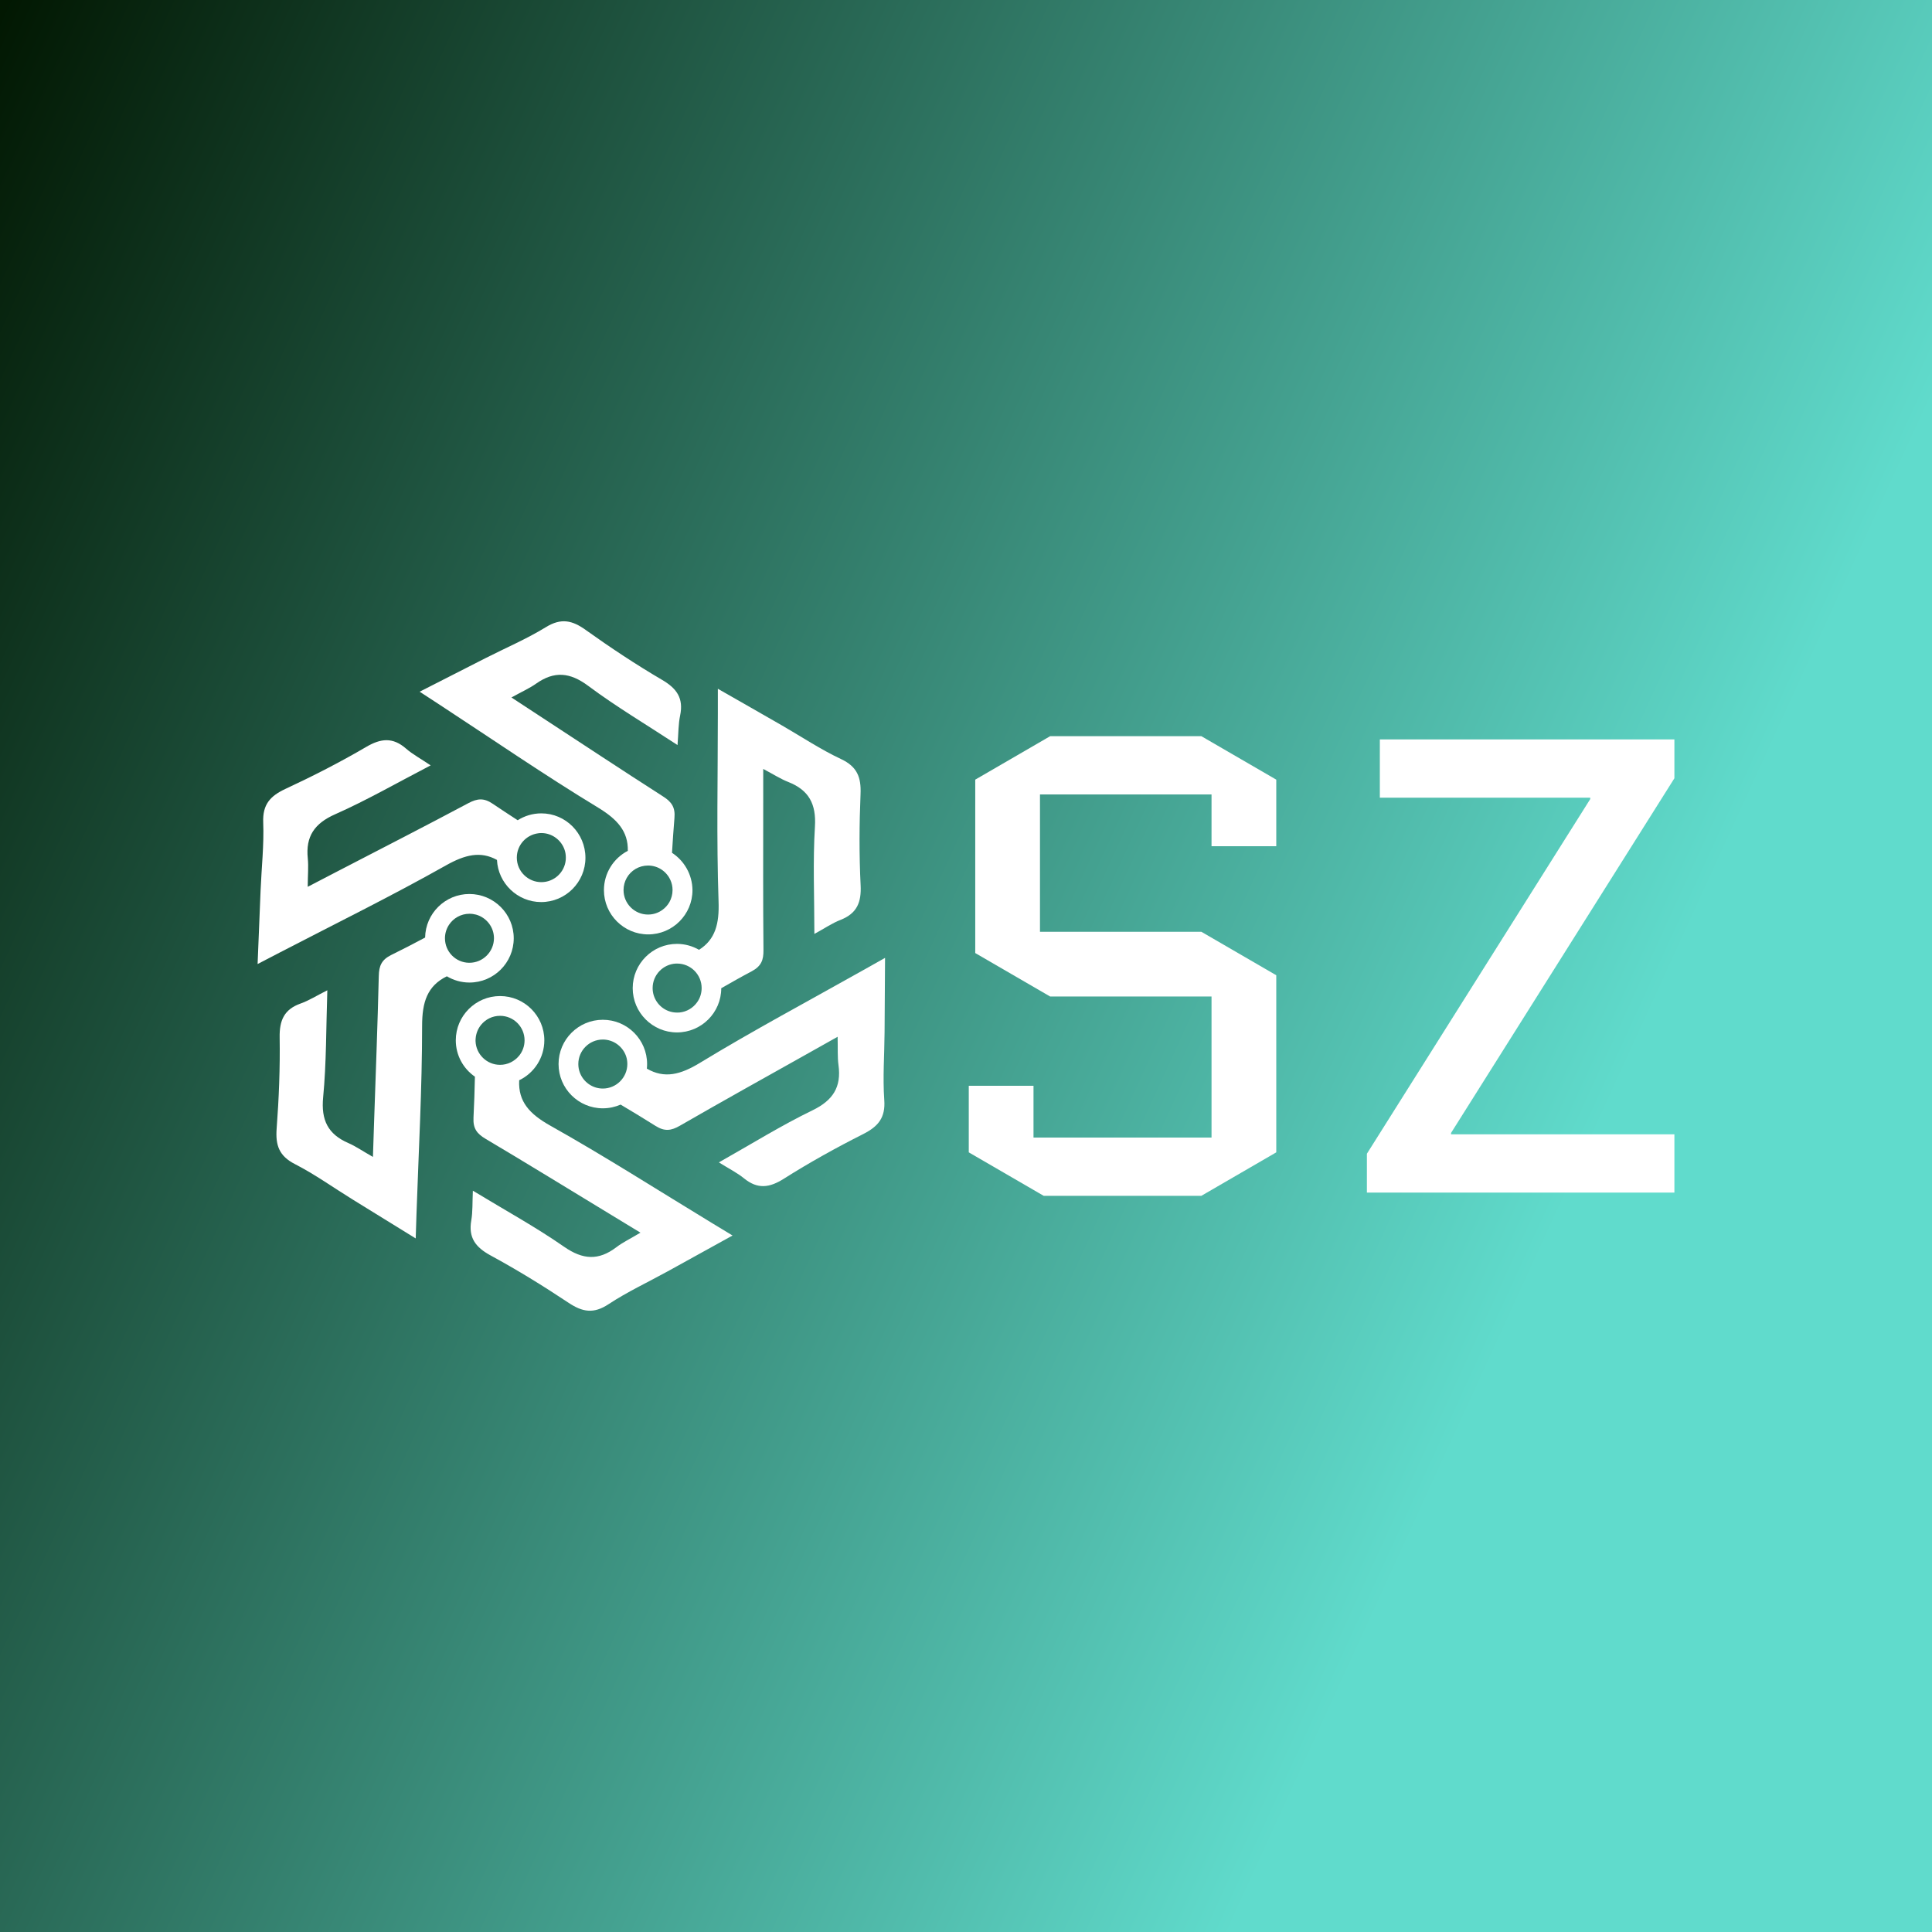
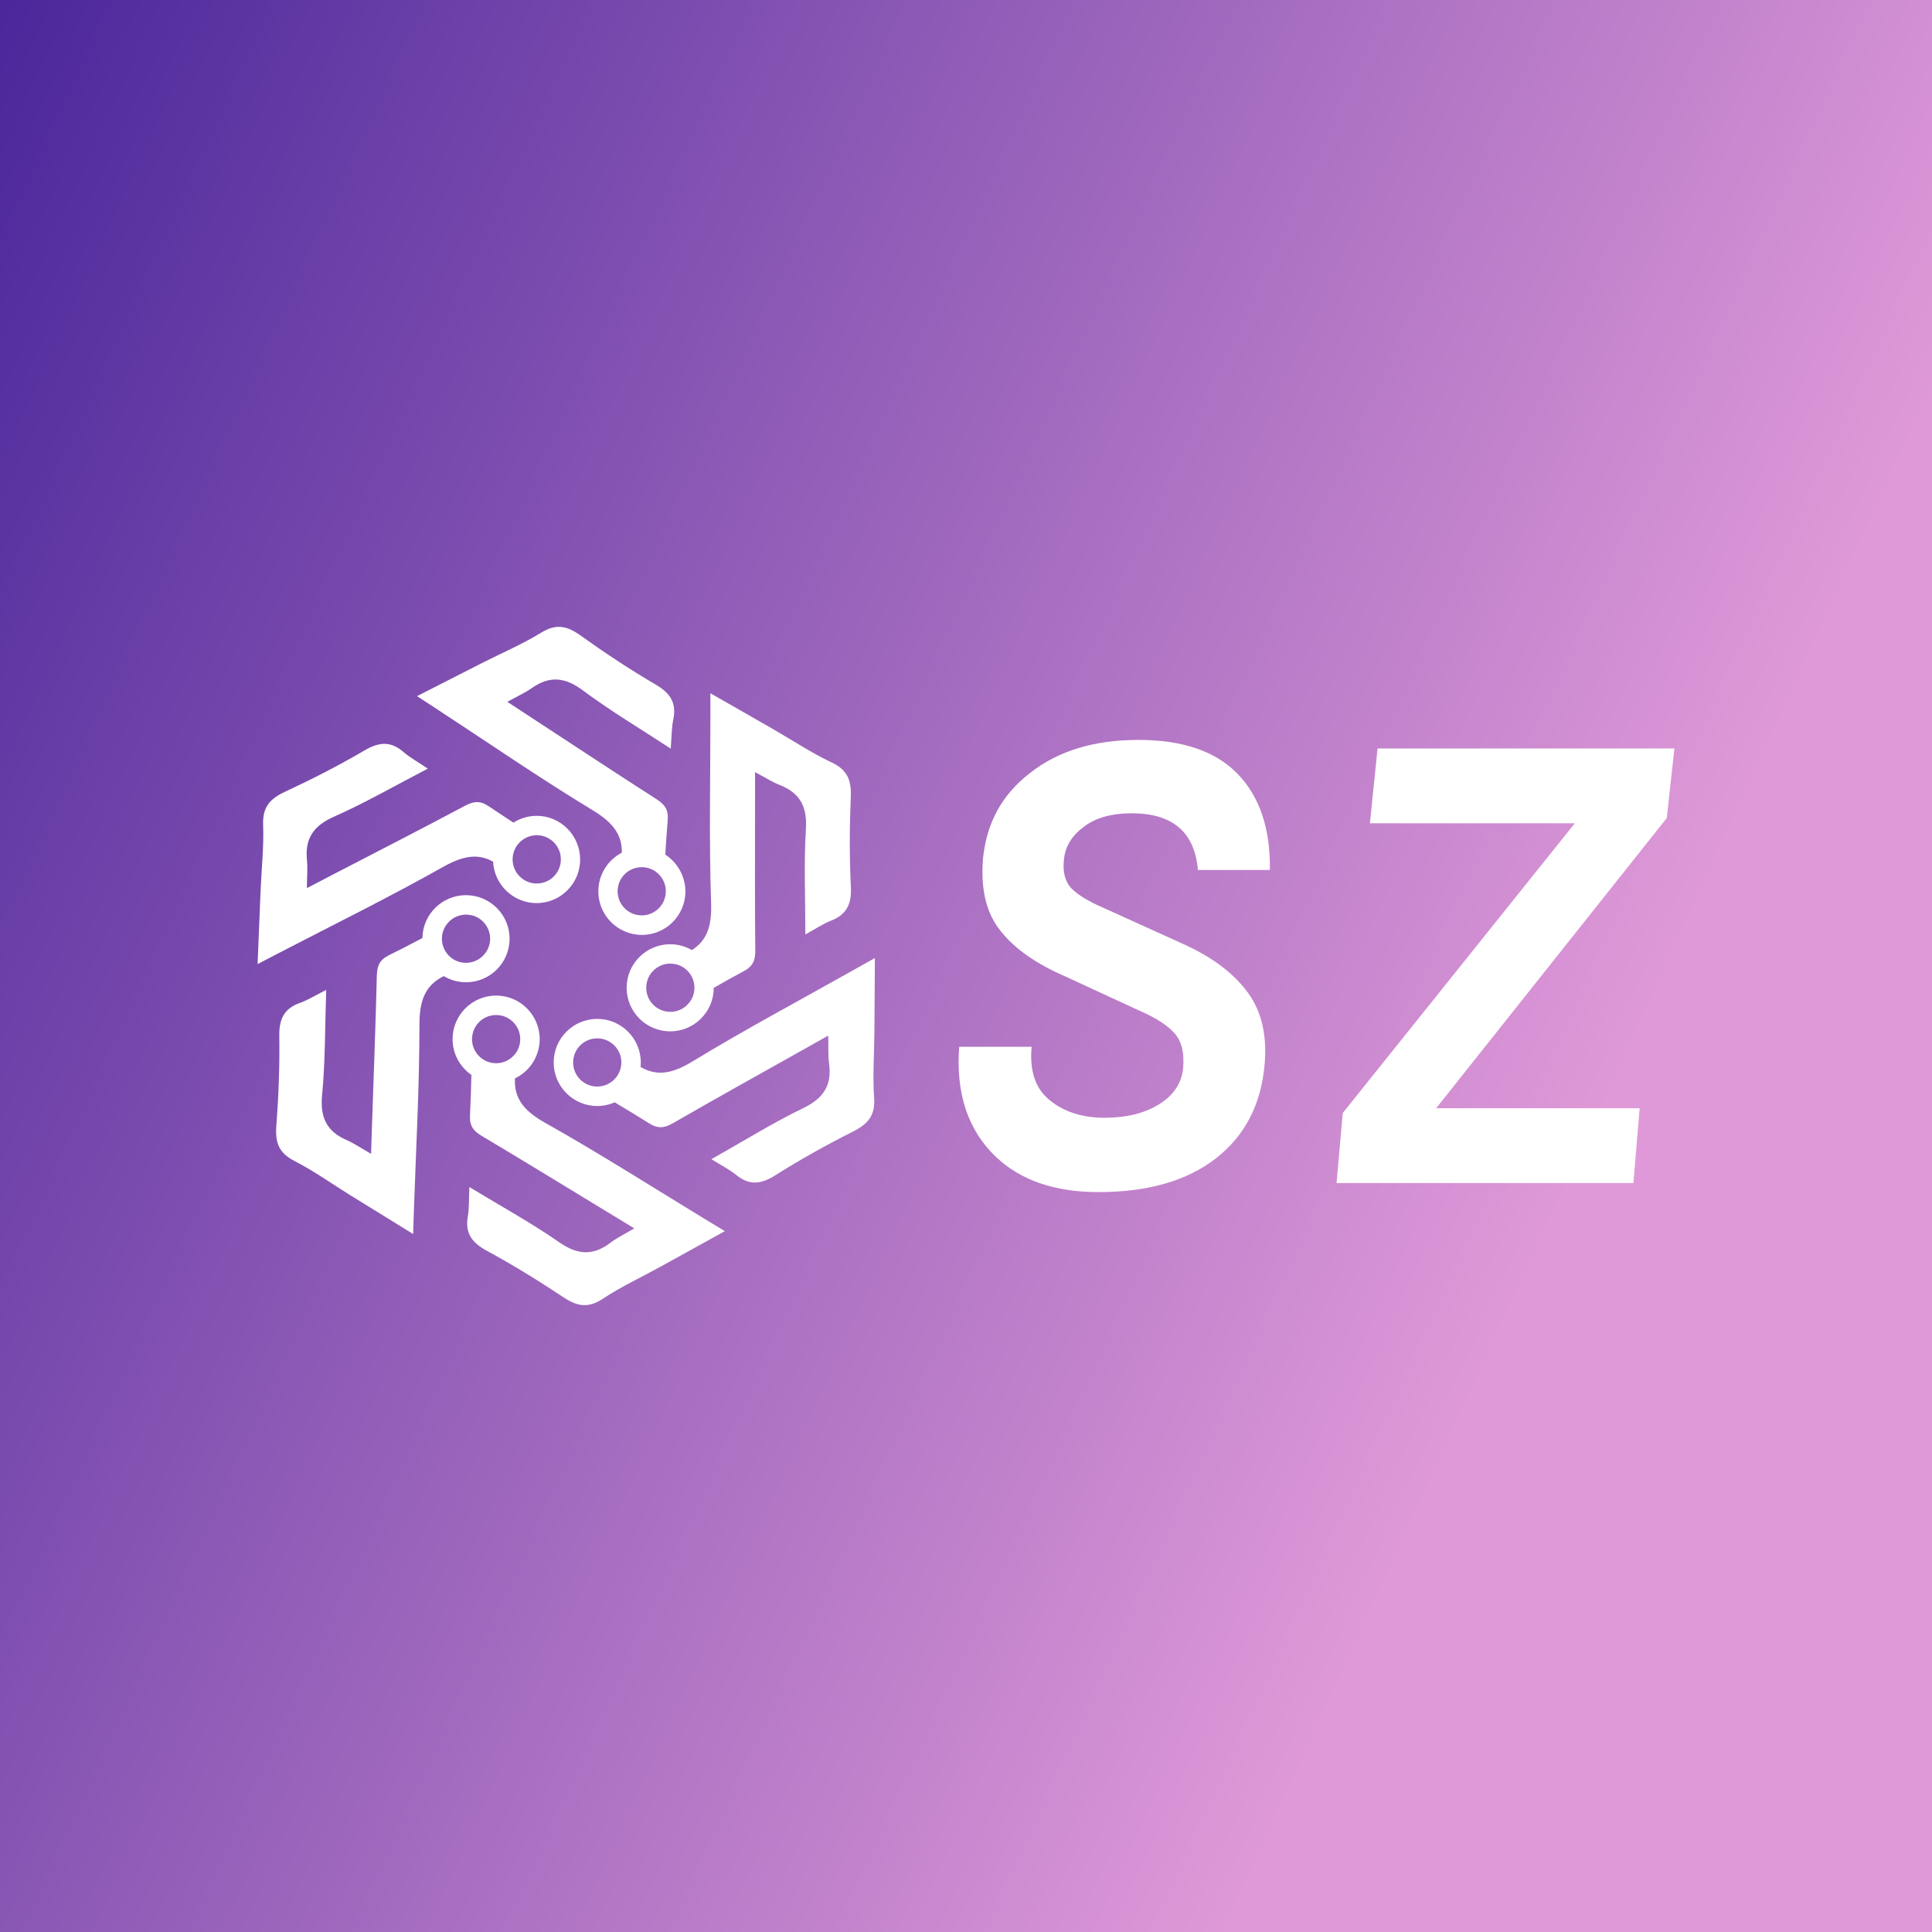
<svg xmlns="http://www.w3.org/2000/svg" data-v-fde0c5aa="" viewBox="0 0 300 300" class="iconLeft">
  <defs data-v-fde0c5aa="">
-     <linearGradient data-v-fde0c5aa="" gradientTransform="rotate(25)" id="36d3f0a6-04f2-4750-a064-1e6010e5874b" x1="0%" y1="0%" x2="100%" y2="0%">
-       <stop data-v-fde0c5aa="" offset="0%" stop-color="#021802" stop-opacity="1" />
-       <stop data-v-fde0c5aa="" offset="100%" stop-color="#60DBCC" stop-opacity="1" />
+     <linearGradient data-v-fde0c5aa="" gradientTransform="rotate(25)" id="144d4ca2-fd64-46d2-9a51-dc93e40c82fb" x1="0%" y1="0%" x2="100%" y2="0%">
+       <stop data-v-fde0c5aa="" offset="0%" stop-color="#4B279B" stop-opacity="1" />
+       <stop data-v-fde0c5aa="" offset="100%" stop-color="#DF99D8" stop-opacity="1" />
    </linearGradient>
  </defs>
-   <rect data-v-fde0c5aa="" fill="url(#36d3f0a6-04f2-4750-a064-1e6010e5874b)" x="0" y="0" width="300px" height="300px" class="logo-background-square" />
+   <rect data-v-fde0c5aa="" fill="url(#144d4ca2-fd64-46d2-9a51-dc93e40c82fb)" x="0" y="0" width="300px" height="300px" class="logo-background-square" />
  <defs data-v-fde0c5aa="" />
-   <g data-v-fde0c5aa="" id="a461b486-2eac-4b50-b099-04d47b551706" fill="#ffffff" transform="matrix(7.180208,0,0,7.180208,142.3882,78.34152)">
-     <path d="M1.26 9.70L2.88 10.64L6.37 10.64L6.37 13.69L2.52 13.69L2.52 12.57L1.12 12.57L1.12 14.01L2.74 14.95L6.15 14.95L7.77 14.01L7.77 10.18L6.15 9.24L2.66 9.24L2.66 6.27L6.37 6.27L6.37 7.39L7.77 7.39L7.77 5.95L6.15 5.01L2.88 5.01L1.26 5.95ZM10.01 6.34L14.56 6.34L14.56 6.37L9.73 14.04L9.73 14.88L16.38 14.88L16.38 13.62L11.55 13.62L11.55 13.59L16.38 5.92L16.38 5.08L10.01 5.08Z" />
+   <g data-v-fde0c5aa="" id="d8229113-6cc4-445e-8ae5-26179ce57a55" fill="#ffffff" transform="matrix(7.39889,0,0,7.39889,140.9519,88.7002)">
+     <path d="M7.60 6.27L6.09 6.27Q5.99 5.08 4.70 5.08L4.70 5.08Q4.07 5.08 3.70 5.36Q3.32 5.64 3.28 6.04Q3.23 6.44 3.44 6.66Q3.65 6.87 4.12 7.07L4.12 7.07L5.84 7.85Q6.72 8.26 7.15 8.86Q7.57 9.45 7.49 10.35L7.49 10.35Q7.38 11.61 6.47 12.32Q5.56 13.03 4.00 13.03L4.00 13.03Q2.63 13.03 1.85 12.29L1.85 12.29Q0.97 11.45 1.08 9.98L1.08 9.98L2.60 9.98Q2.53 10.75 2.99 11.11Q3.44 11.47 4.13 11.47Q4.82 11.47 5.27 11.19Q5.73 10.91 5.78 10.43Q5.82 9.95 5.61 9.71Q5.40 9.46 4.90 9.24L4.90 9.24L3.32 8.51Q2.39 8.11 1.95 7.55Q1.50 7.00 1.58 6.03L1.58 6.03Q1.69 4.91 2.56 4.24L2.56 4.24Q3.44 3.54 4.84 3.54Q6.24 3.54 6.93 4.26Q7.62 4.98 7.60 6.27L7.60 6.27ZM9.00 12.84L9.13 11.37L14 5.29L9.70 5.29L9.86 3.72L16.09 3.72L15.93 5.18L11.09 11.27L15.36 11.27L15.23 12.84L9.00 12.84Z" />
  </g>
  <defs data-v-fde0c5aa="" />
-   <g data-v-fde0c5aa="" id="a3aee804-9500-48ac-bd9e-03e31738e83a" stroke="none" fill="#ffffff" transform="matrix(0.1227542,0,0,0.1227542,27.34404,88.6133)">
+   <g data-v-fde0c5aa="" id="63cfd4aa-3a7c-4f7f-a263-f050fe38cedc" stroke="none" fill="#ffffff" transform="matrix(0.1207663,0,0,0.1207663,27.54899,89.60741)">
    <path d="M371 409c-30.6 0-55.5 24.6-56 55.1-14.4 7.7-28.5 15-42.8 22-12.3 6.1-15.5 13.7-15.8 26.5-1.5 62.1-3.9 124.2-6 186.3-.4 12.7-.8 25.4-1.4 42.7-13.2-7.5-21.8-13.5-31.2-17.6-25.8-11.2-34.5-29.1-31.8-57.7 4.2-43.6 3.7-87.6 5.3-135.5-13.7 6.9-23.3 13-33.7 16.7-20.9 7.4-27 21.3-26.6 43 .6 38.4-.9 76.9-3.8 115.1-1.6 21.2 3 34.8 23.2 45.1 25.3 13 48.7 29.8 73 44.8 25.3 15.7 50.7 31.3 79.7 49.2.5-13.7.8-22.5 1-31.2 2.7-79.2 7.1-158.5 7.1-237.7 0-29.9 6.4-50.5 31.3-62.7 8.4 5 18.2 7.9 28.6 7.9 30.9 0 56-25.1 56-56s-25.2-56-56.1-56zm0 87h-.4c-16.9-.2-30.5-14-30.5-31 0-6.3 1.9-12.1 5.1-17 5.5-8.4 15.1-14 25.9-14h.1c2.9 0 5.6.4 8.3 1.1 13 3.7 22.6 15.7 22.6 29.9-.1 17.1-14 31-31.1 31z" />
    <path d="M462 307c-11 0-21.2 3.2-29.9 8.7-10.7-6.9-21.1-13.8-31.5-20.8-11.3-7.7-19.6-6.8-30.9-.8-54.8 29.2-110.1 57.5-165.3 86.1-11.3 5.9-22.5 11.7-37.9 19.7.1-15.2 1.1-25.6.1-35.8-2.9-27.9 8.4-44.4 34.7-56 40-17.7 78.1-39.7 120.7-61.8-12.7-8.6-22.7-13.9-31.1-21.2-16.7-14.6-31.8-13.1-50.5-2.1-33.1 19.4-67.4 36.9-102.2 53.1-19.2 9-28.9 19.7-28 42.3 1.1 28.5-2.1 57-3.3 85.6-1.3 29.8-2.4 59.6-3.8 93.6 12.1-6.3 19.9-10.3 27.7-14.4 70.3-36.5 141.6-71.5 210.6-110.4 24-13.5 43.7-18.4 64.5-6.9 1.4 29.6 26 53.3 55.9 53.3 30.9 0 56-25.1 56-56S492.9 307 462 307zm30.9 58.8c-1.4 15.8-14.7 28.2-30.9 28.2-8.3 0-15.9-3.3-21.5-8.7-5.9-5.6-9.5-13.6-9.5-22.3 0-15.8 11.8-28.8 27.1-30.8 1.3-.2 2.6-.3 3.9-.3 13.7 0 25.4 9 29.5 21.4 1 3 1.5 6.3 1.5 9.6 0 1 0 2-.1 2.9zM677 824.7c-67.8-41.2-134.6-83.9-203.7-122.7-25.9-14.6-40.7-30.1-39.3-57.4 18.8-9 31.8-28.3 31.8-50.5 0-30.9-25.1-56-56-56s-56 25.1-56 56c0 19.1 9.6 35.9 24.2 46-.4 17.7-.9 34.8-1.8 51.8-.7 13.7 4.3 20.3 15.3 26.8 53.4 31.7 106.3 64.3 159.4 96.5 10.8 6.6 21.7 13.2 36.5 22.2-13 7.8-22.5 12.3-30.6 18.5-22.4 17-42.3 15.8-65.9-.6-35.9-25-74.5-46.1-115.5-71-.7 15.3-.1 26.7-2 37.6-3.8 21.8 5.3 33.9 24.4 44.3 33.7 18.3 66.5 38.5 98.5 59.8 17.7 11.8 31.8 14.4 50.7 1.9 23.8-15.7 49.9-27.8 74.9-41.6 26.1-14.4 52.2-28.8 82-45.3-11.9-7.2-19.4-11.8-26.9-16.3zM409.8 625.1c-16.7 0-30.4-13.3-31-29.9v-1.1c0-.7 0-1.3.1-2v-.2c.5-6.6 3-12.6 6.9-17.4 5.7-7 14.3-11.4 24-11.4 17.1 0 31 13.9 31 31 0 7.4-2.6 14.3-7 19.6-5.8 7-14.4 11.4-24 11.4z" />
    <path d="M896.8 489.8c-11.9 6.7-19.6 11-27.2 15.3-69.1 38.9-139.1 76.2-206.8 117.4-24.6 15-44.9 20.4-67.3 7.4.2-1.9.3-3.8.3-5.8 0-30.9-25.1-56-56-56s-56 25.1-56 56 25.1 56 56 56c8 0 15.6-1.7 22.5-4.7 15.1 9 29.7 17.8 44.1 26.9 11.6 7.3 19.8 6.2 30.9-.2 53.8-31 108.1-61.2 162.3-91.6 11.1-6.2 22.1-12.5 37.2-20.9.4 15.2-.3 25.6 1.1 35.8 3.8 27.8-6.9 44.6-32.8 57.2-39.4 19.1-76.7 42.3-118.5 65.9 13 8.1 23.2 13.2 31.8 20.2 17.2 14 32.2 12 50.5.4 32.4-20.5 66.1-39.2 100.4-56.5 18.9-9.6 28.2-20.7 26.5-43.2-2-28.4.2-57.1.4-85.7.2-30.1.3-59.9.6-93.9zm-357 165.3c-13.2 0-24.5-8.3-29-20-1.3-3.4-2-7.1-2-11 0-17.1 13.9-31 31-31 13.7 0 25.4 9 29.5 21.3 1 3 1.5 6.3 1.5 9.7 0 17.1-14 31-31 31z" />
    <path d="M865.9 397.8c-1.9-38.3-1.7-76.8-.1-115.2.9-21.2-4.2-34.7-24.7-44.3-25.8-12.1-49.7-28.1-74.5-42.4-25.8-14.9-51.8-29.6-81.3-46.5v31.3c0 79.3-1.8 158.6.9 237.8 1 28-4 48-24.7 61.1-8.2-4.7-17.8-7.5-27.9-7.5-30.9 0-56 25.1-56 56s25.1 56 56 56 56-25.1 56-55.9c12.9-7.4 25.6-14.6 38.5-21.4 12.1-6.5 15.1-14.2 14.9-27-.6-62.1-.3-124.2-.3-186.3v-42.7c13.4 7.1 22.2 12.8 31.7 16.5 26.1 10.3 35.5 27.9 33.7 56.6-2.7 43.7-.7 87.6-.7 135.6 13.4-7.3 22.8-13.8 33.2-17.8 20.8-8.2 26.4-22.3 25.3-43.9zM659.1 545.9c-5.1 7.2-13.1 12.1-22.3 13-1 .1-2 .1-3 .1-3.9 0-7.6-.7-11-2-11.7-4.4-20-15.8-20-29 0-16.6 13.1-30.2 29.5-31h1.5c17.1 0 31 13.9 31 31 0 6.7-2.1 12.9-5.7 17.9z" />
    <path d="M627.3 356.9c.9-14.9 1.9-29.5 3.1-44 1.2-13.6-3.6-20.4-14.4-27.3-52.3-33.5-104.1-67.8-156.1-101.8-10.6-7-21.3-13.9-35.7-23.4 13.3-7.4 22.9-11.6 31.2-17.5 23-16.2 42.8-14.4 65.9 2.8 35.1 26.2 72.9 48.6 113 74.9 1.2-15.3 1-26.6 3.3-37.5 4.5-21.7-4.2-34.1-22.9-45-33.1-19.4-65.2-40.7-96.4-63-17.2-12.4-31.3-15.5-50.6-3.6-24.3 14.9-50.8 26.2-76.2 39.1-26.6 13.5-53.1 27.1-83.4 42.5 11.4 7.5 18.8 12.3 26.2 17.1 66.3 43.4 131.7 88.4 199.5 129.5 24.1 14.7 38.2 29.9 37.6 54.7-17.9 9.3-30.2 28.1-30.2 49.7 0 30.9 25.1 56 56 56s56-25.1 56-56c-.2-19.8-10.5-37.2-25.9-47.2zm-3.3 62.4c-2.2 3.8-5.1 7.1-8.7 9.7-5.1 3.8-11.5 6-18.3 6-17.1 0-31-13.9-31-31 0-5.6 1.5-10.8 4-15.3 5.3-9.4 15.4-15.7 27-15.7 12.7 0 23.6 7.6 28.4 18.6 1.7 3.8 2.6 8 2.6 12.4 0 5.6-1.5 10.8-4 15.3z" />
  </g>
</svg>
